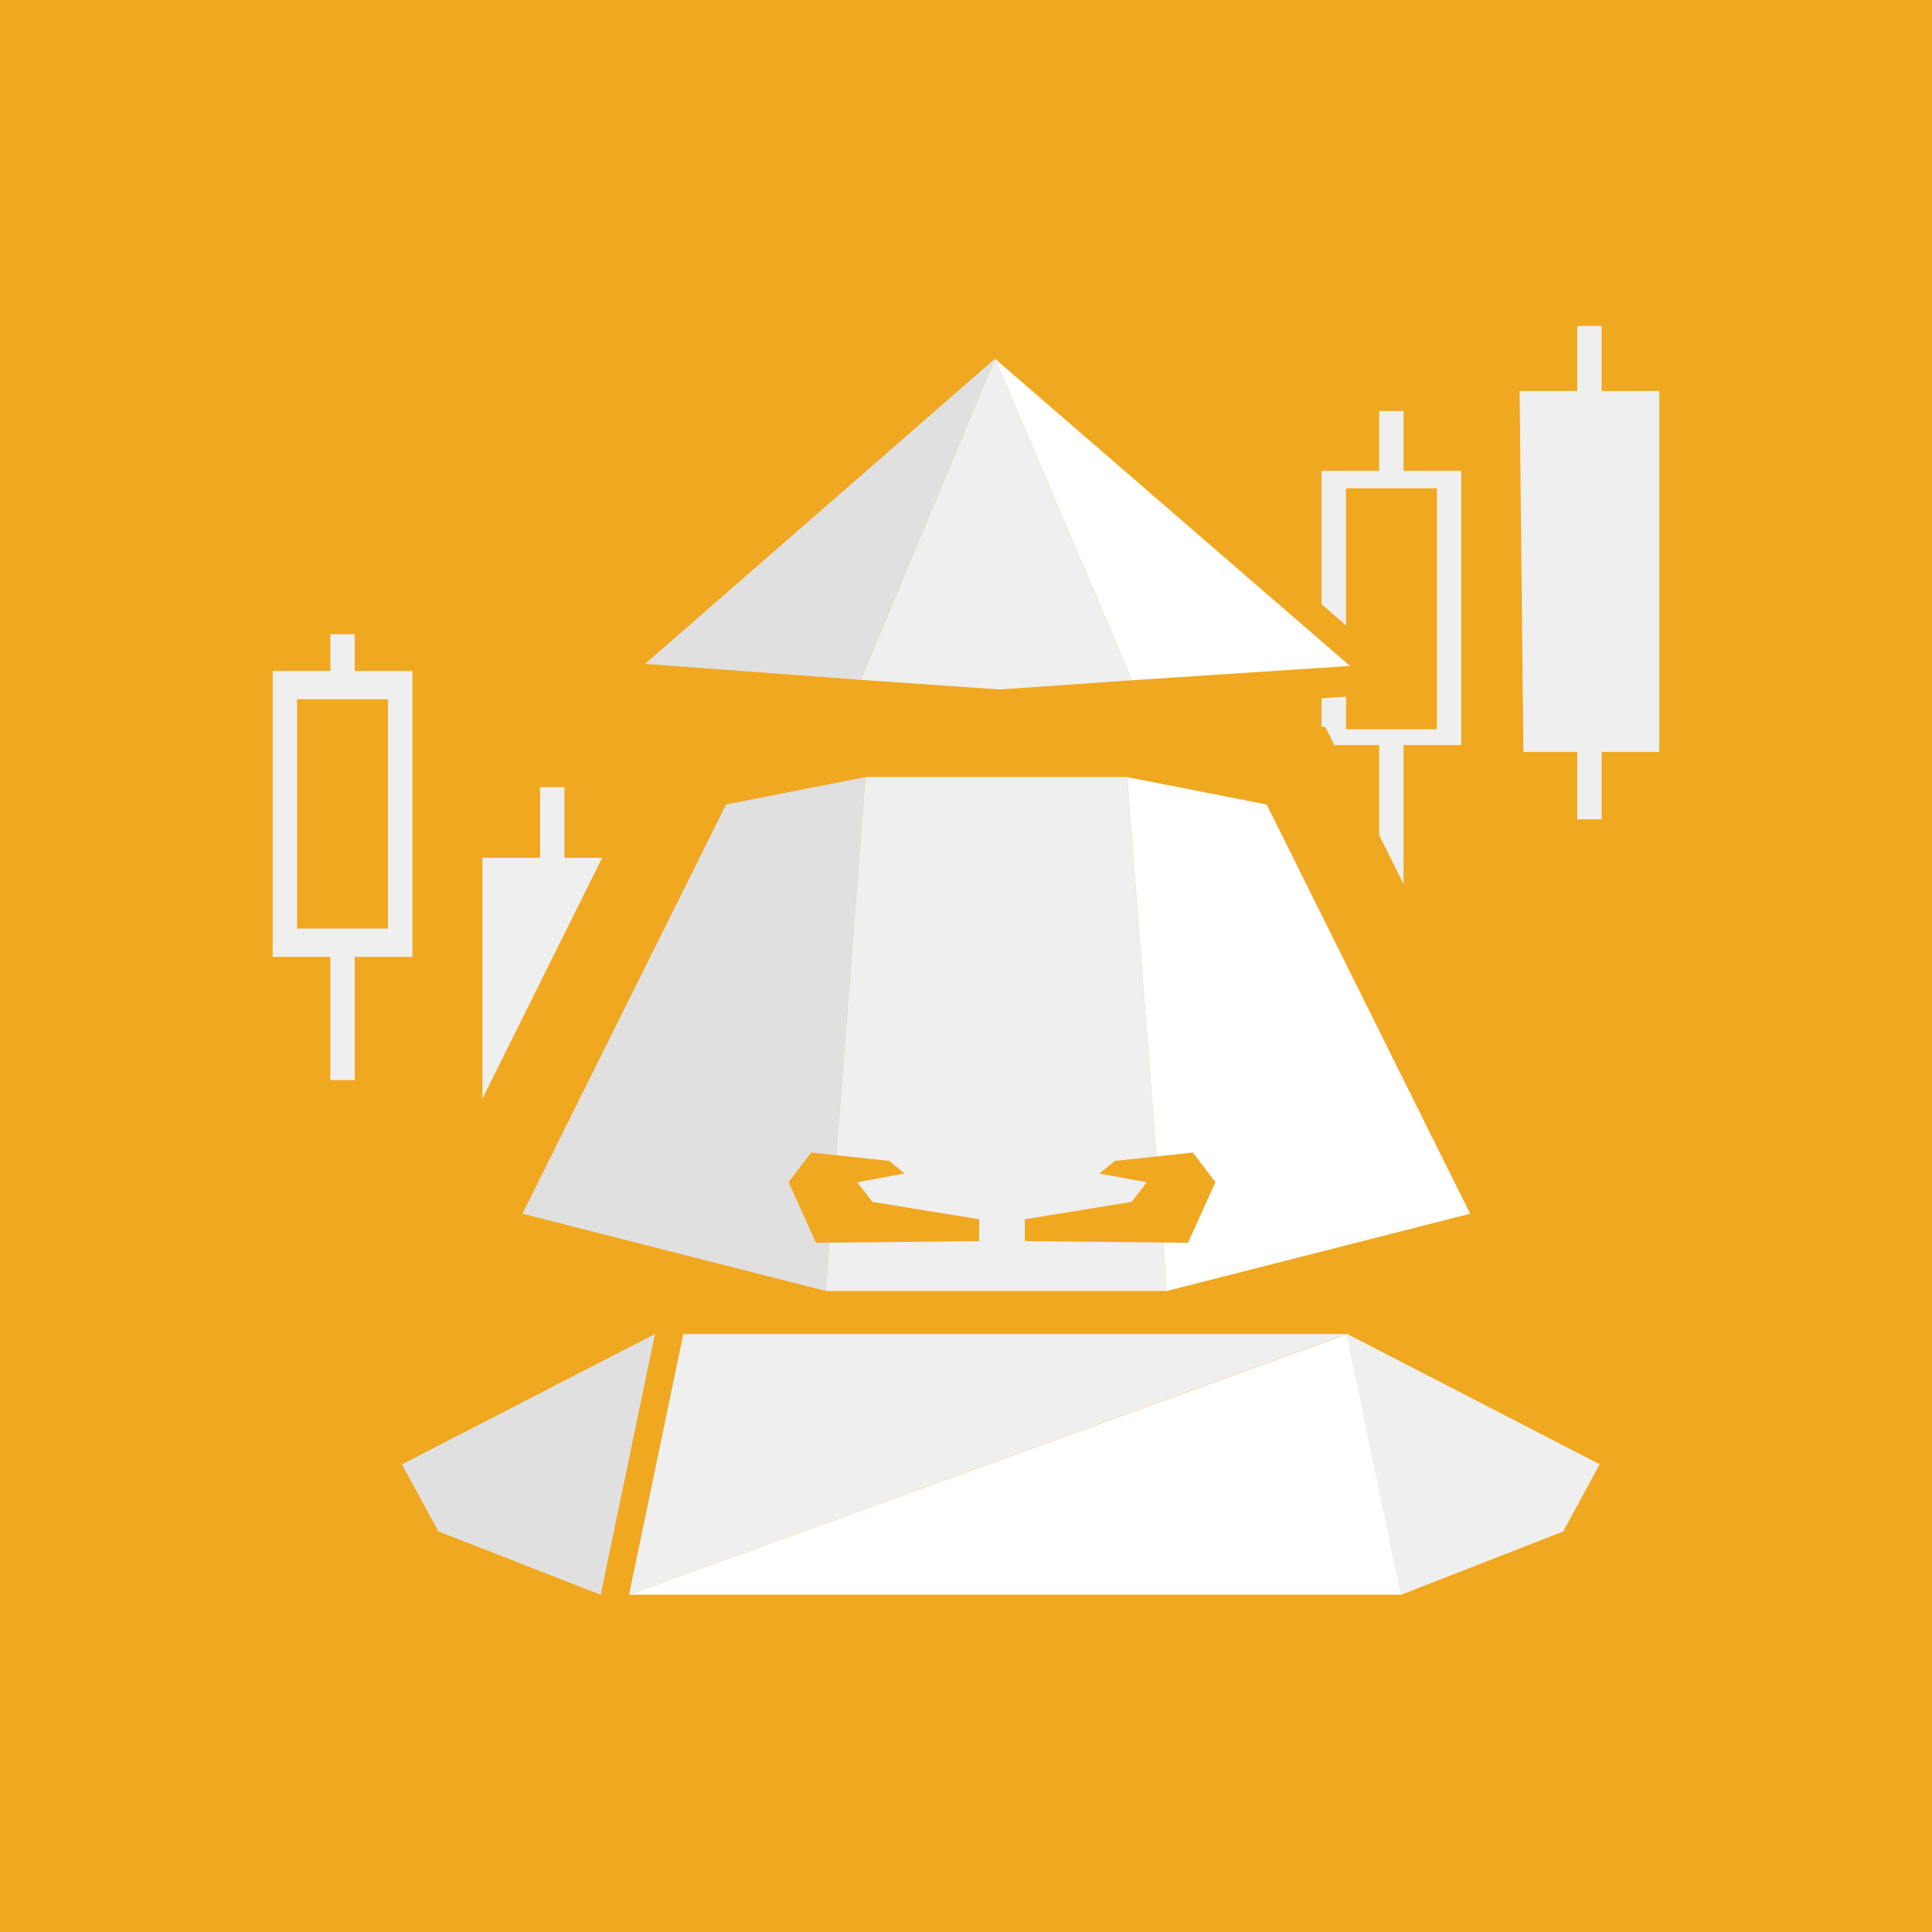
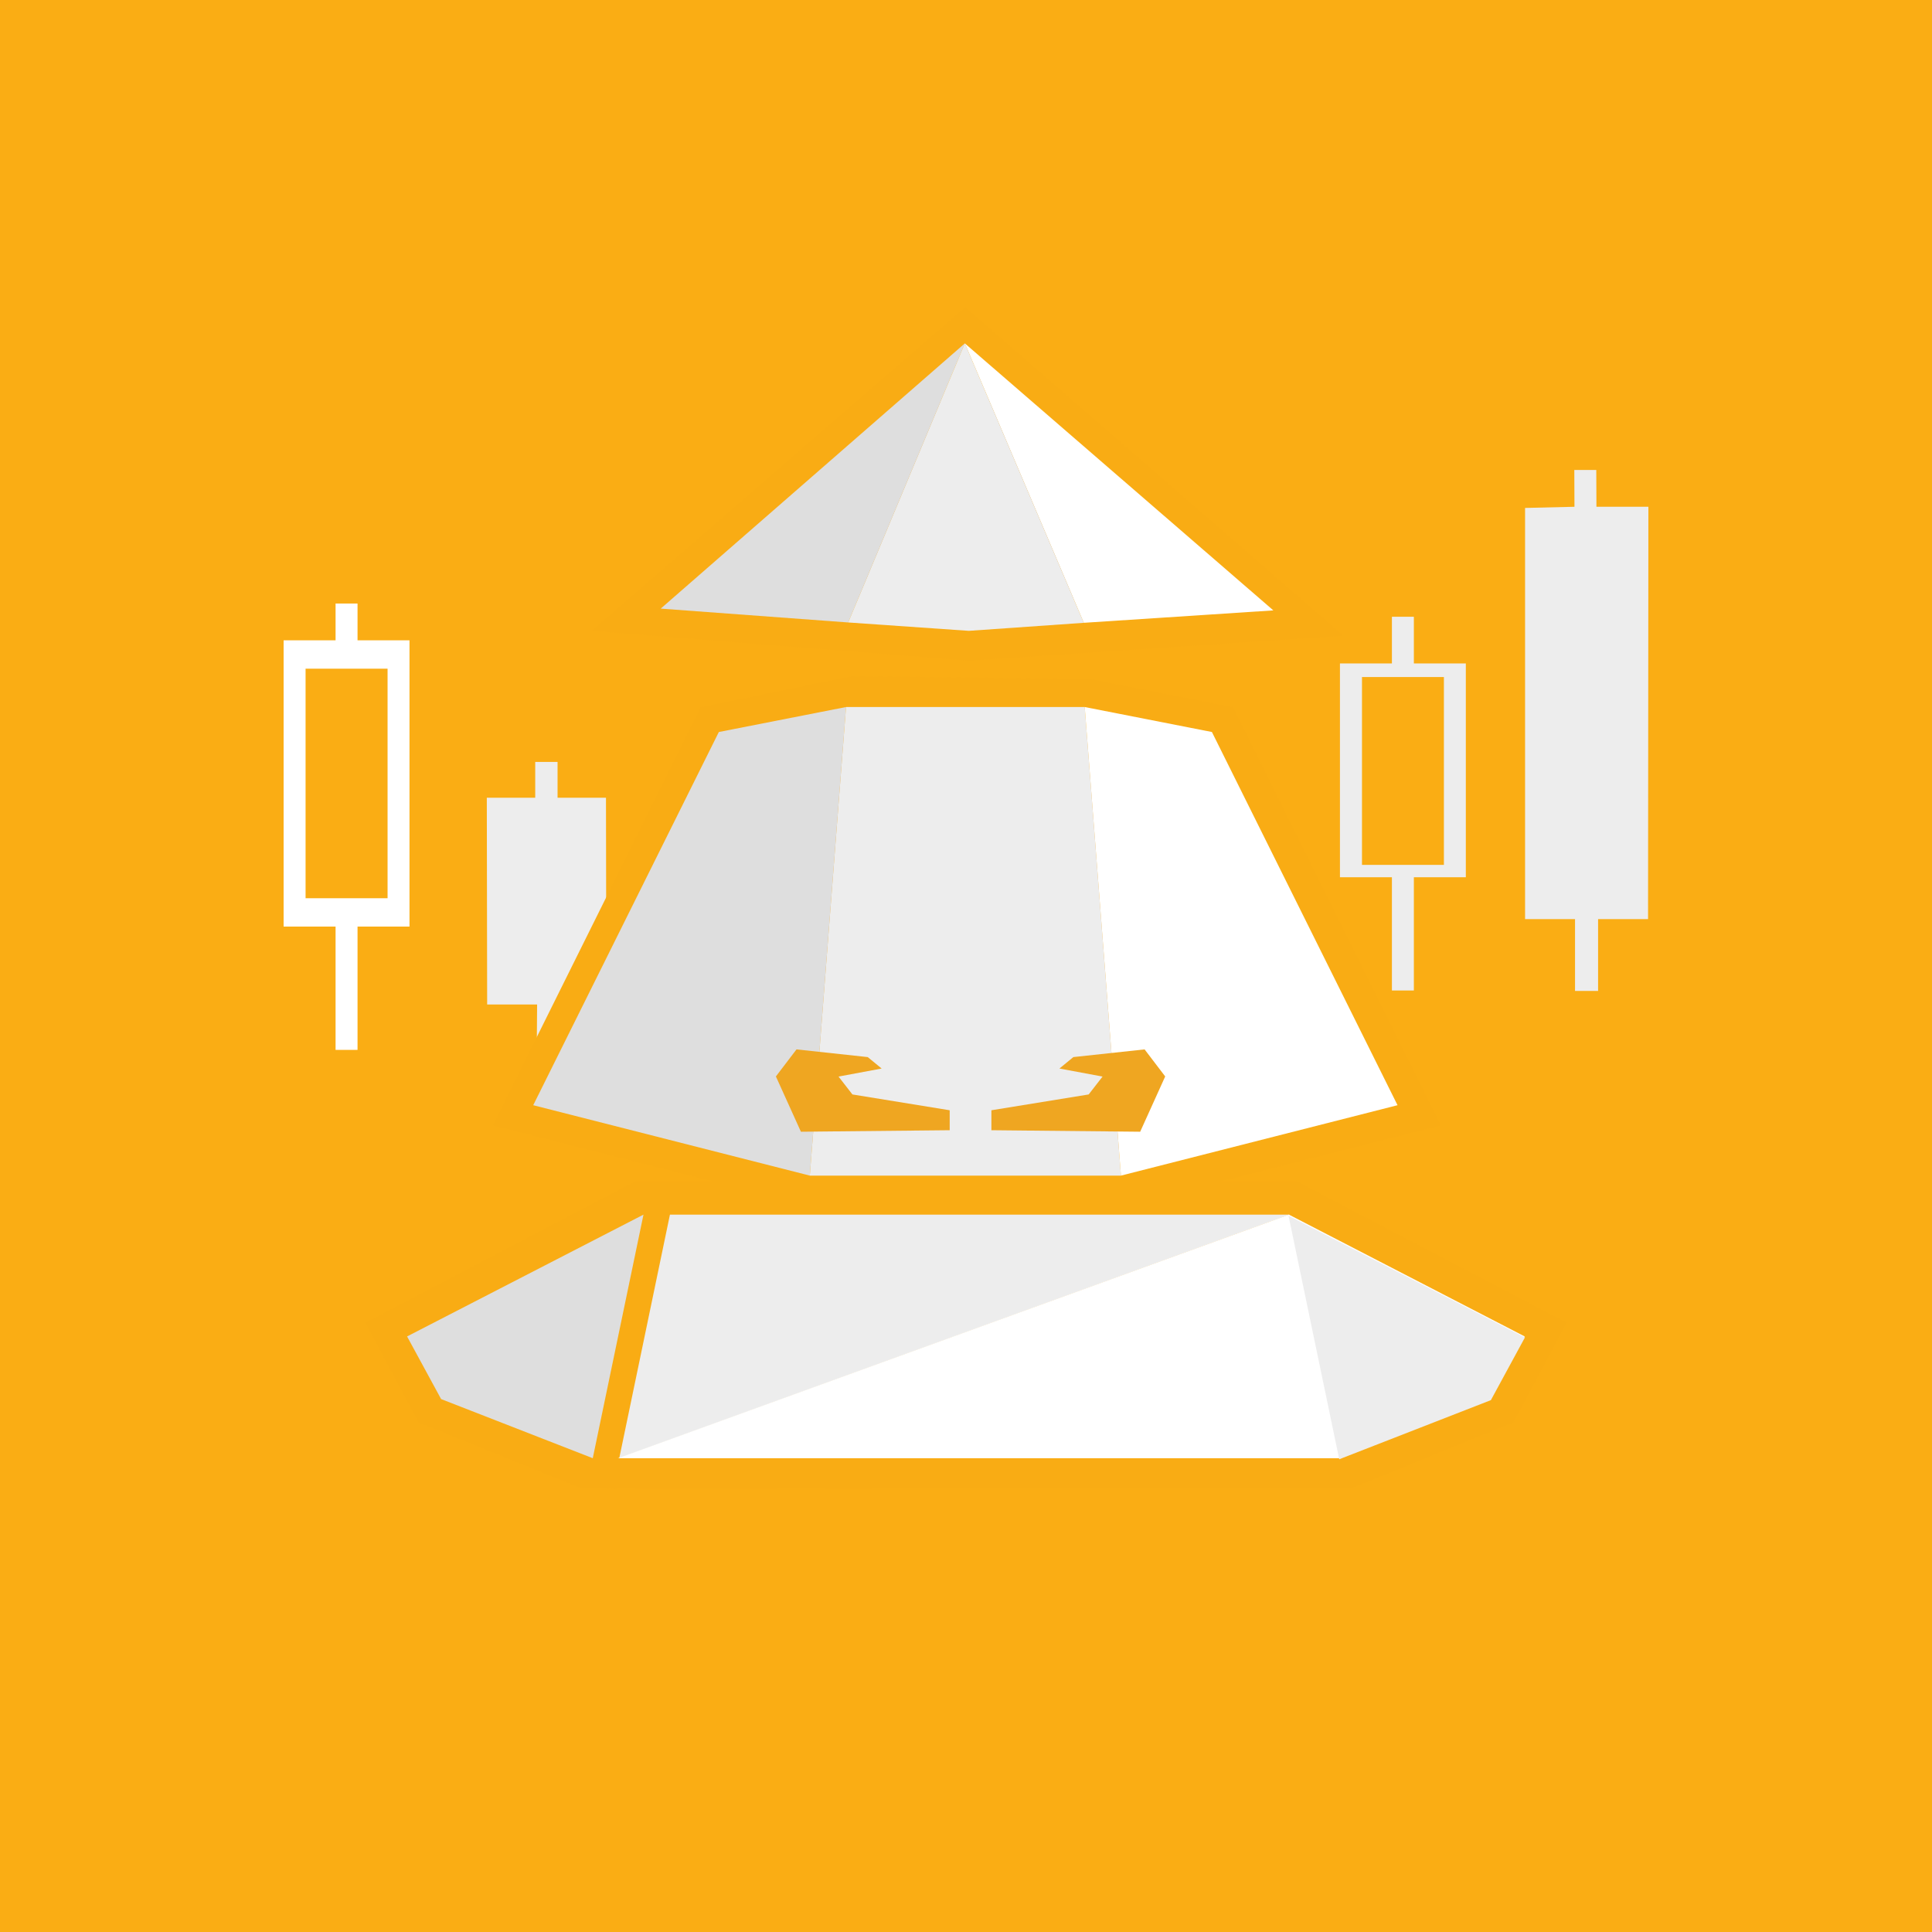
- <svg xmlns="http://www.w3.org/2000/svg" id="_图层_11" data-name="图层 11" viewBox="0 0 512 512">
+ <svg xmlns="http://www.w3.org/2000/svg" id="_图层_8" data-name="图层 8" viewBox="0 0 512 512">
  <defs>
    <style>
      .cls-1 {
+         fill: #faad14;
+       }
+ 
+       .cls-2 {
+         fill: #efa621;
+       }
+ 
+       .cls-3 {
+         fill: #ededed;
+       }
+ 
+       .cls-4 {
        fill: #fff;
      }

-       .cls-2, .cls-3 {
-         fill: #f0a821;
+       .cls-5 {
+         fill: #dedede;
      }

-       .cls-4 {
-         fill: #efefef;
+       .cls-6 {
+         fill: #f9ac14;
+         stroke-width: 15.61px;
      }

-       .cls-5 {
-         fill: #e0e0e0;
-       }
- 
-       .cls-3, .cls-6 {
-         stroke-width: 46.16px;
-       }
- 
-       .cls-3, .cls-6, .cls-7 {
-         stroke: #f0a821;
+       .cls-6, .cls-7, .cls-8 {
+         stroke: #f9ac14;
        stroke-miterlimit: 10;
      }

-       .cls-6, .cls-7 {
-         fill: #e7a42a;
+       .cls-7 {
+         stroke-width: 15.1px;
      }

-       .cls-7 {
-         stroke-width: 15.39px;
+       .cls-7, .cls-8 {
+         fill: #e5a129;
+       }
+ 
+       .cls-8 {
+         stroke-width: 14.49px;
      }
    </style>
  </defs>
-   <rect class="cls-2" y="0" width="512" height="512" />
+   <rect class="cls-1" width="512" height="512" />
  <g>
-     <path class="cls-4" d="M439.73,103.62h-15.28v-17.24h-6.46v17.24h-15.28l1.01,95.67h14.27v17.84h6.46v-17.84h15.28V103.62Z" />
-     <polygon class="cls-4" points="149.59 208.61 143.13 208.61 143.13 227.33 127.85 227.33 127.85 340.57 164.87 340.57 164.87 227.33 149.59 227.33 149.59 208.61" />
-     <path class="cls-4" d="M94.01,168.07h-6.46v9.74h-15.28v75.78h15.28v32.64h6.46v-32.64h15.28v-75.78h-15.28v-9.74Zm8.83,78.01h-24.11v-60.76h24.11v60.76Z" />
-     <path class="cls-4" d="M371.96,108.93h-6.46v15.86h-15.28v72.67h15.28v38.5h6.46v-38.5h15.28V124.79h-15.28v-15.86Zm8.83,84.33h-24.09v-63.85h24.09v63.85Z" />
-   </g>
-   <g>
-     <polygon class="cls-7" points="263.68 95.07 170.3 176.93 264.91 182.72 357.75 176.86 263.68 95.07" />
-     <polygon class="cls-6" points="231.32 205.18 192.4 213.2 138.46 321.65 218.83 342.11 309.24 342.11 389.61 321.65 335.68 213.2 298.71 205.94 231.32 205.18" />
-     <polygon class="cls-3" points="356.82 353.53 423.88 388.07 414.22 405.84 372.93 422.4 166.7 422.62 157.71 422.4 116.17 405.84 106.51 388.07 173.57 353.53 181.08 353.53 356.82 353.53" />
    <g>
-       <polygon class="cls-5" points="192.4 213.2 138.46 321.65 218.83 342.11 229.36 205.94 192.4 213.2" />
-       <polygon class="cls-4" points="298.71 205.94 229.36 205.94 218.83 342.11 309.24 342.11 298.71 205.94" />
-       <polygon class="cls-1" points="335.68 213.2 389.61 321.65 309.24 342.11 298.71 205.94 335.68 213.2" />
-       <polygon class="cls-5" points="228.11 180.16 263.68 95.07 170.96 175.93 228.11 180.16" />
-       <polygon class="cls-1" points="357.75 176.48 263.68 95.07 299.96 180.27 357.75 176.48" />
-       <polygon class="cls-4" points="263.68 95.07 299.96 180.27 264.91 182.72 228.11 180.16 263.68 95.07" />
+       <path class="cls-3" d="M436.84,134.3h-13.77l-.04-9.75h-5.82l.04,9.75-13.09,.31v108.96h13.24v19.04h6.11v-19.04h13.24l.09-109.28Z" />
+       <path class="cls-3" d="M160.68,266.2h-13.24v10.44s-5.18,0-5.18,0l.08-10.44h-13.24l-.09-54.79h12.83v-9.49h5.92v9.49h12.83l.09,54.79Z" />
+       <path class="cls-4" d="M94.75,159.94h-5.82v9.75h-13.77v75.86h13.77v32.68h5.82v-32.68h13.77v-75.86h-13.77v-9.75Zm7.96,78.1h-21.73v-60.83h21.73v60.83Z" />
+       <path class="cls-3" d="M374.69,163.45h-5.82v12.37h-13.77v56.66h13.77v30.01h5.82v-30.01h13.77v-56.66h-13.77v-12.37Zm7.96,65.75h-21.71v-49.78h21.71v49.78Z" />
+     </g>
+     <g>
+       <polygon class="cls-7" points="226.35 186.76 190.8 194.09 141.55 293.22 214.95 311.92 297.52 311.92 370.92 293.22 321.66 194.09 287.9 187.45 226.35 186.76" />
+       <polygon class="cls-6" points="341.8 320.9 404.59 353.81 395.55 370.74 356.89 386.51 163.77 386.72 155.35 386.51 116.45 370.74 107.41 353.81 170.2 320.9 177.23 320.9 341.8 320.9" />
+       <polygon class="cls-8" points="255.76 91 174.59 161.34 256.84 167.84 338.01 162.43 255.76 91" />
+     </g>
+     <g>
      <g>
-         <g>
-           <polygon class="cls-5" points="159.19 422.62 173.57 353.53 106.51 388.07 116.17 405.84 159.19 422.62" />
-           <polygon class="cls-4" points="181.08 353.53 166.7 422.62 356.82 353.53 181.08 353.53" />
-           <polygon class="cls-1" points="423.88 388.07 357.01 353.53 166.7 422.62 371.2 422.62 414.22 405.84 423.88 388.07" />
-         </g>
-         <polygon class="cls-4" points="371.2 422.62 356.82 353.53 423.88 388.07 414.22 405.84 371.2 422.62" />
+         <polygon class="cls-5" points="157.09 386.44 170.53 321.89 107.88 354.17 116.9 370.77 157.09 386.44" />
+         <polygon class="cls-3" points="177.54 321.89 164.11 386.44 341.73 321.89 177.54 321.89" />
+         <polygon class="cls-4" points="404.06 354.17 341.59 321.89 163.78 386.44 354.84 386.44 395.03 370.77 404.06 354.17" />
+         <polygon class="cls-3" points="354.91 386.72 341.47 322.17 404.12 354.44 395.1 371.05 354.91 386.72" />
      </g>
      <g>
-         <polygon class="cls-2" points="208.98 313.29 216.25 329.35 259.49 328.91 259.49 323.11 231.22 318.52 227.18 313.32 239.71 310.99 235.67 307.66 214.96 305.43 208.98 313.29" />
-         <polygon class="cls-2" points="322.1 313.29 314.83 329.35 271.6 328.91 271.6 323.11 299.87 318.52 303.9 313.32 291.37 310.99 295.41 307.66 316.12 305.43 322.1 313.29" />
+         <polygon class="cls-5" points="224.78 164.96 255.69 91 175.1 161.29 224.78 164.96" />
+         <polygon class="cls-4" points="337.45 161.76 255.69 91 287.22 165.05 337.45 161.76" />
+         <polygon class="cls-3" points="255.69 91 287.22 165.05 256.76 167.18 224.78 164.96 255.69 91" />
+         <g>
+           <polygon class="cls-5" points="190.5 193.99 141.31 292.89 214.61 311.55 224.21 187.37 190.5 193.99" />
+           <polygon class="cls-3" points="287.46 187.37 224.21 187.37 214.61 311.55 297.06 311.55 287.46 187.37" />
+           <polygon class="cls-4" points="321.17 193.99 370.36 292.89 297.06 311.55 287.46 187.37 321.17 193.99" />
+           <g>
+             <polygon class="cls-2" points="205.62 285.27 212.25 299.92 251.68 299.52 251.68 294.23 225.9 290.04 222.22 285.3 233.65 283.17 229.96 280.14 211.08 278.1 205.62 285.27" />
+             <polygon class="cls-2" points="308.79 285.27 302.16 299.92 262.73 299.52 262.73 294.23 288.51 290.04 292.19 285.3 280.76 283.17 284.45 280.14 303.33 278.1 308.79 285.27" />
+           </g>
+         </g>
      </g>
    </g>
  </g>
</svg>
